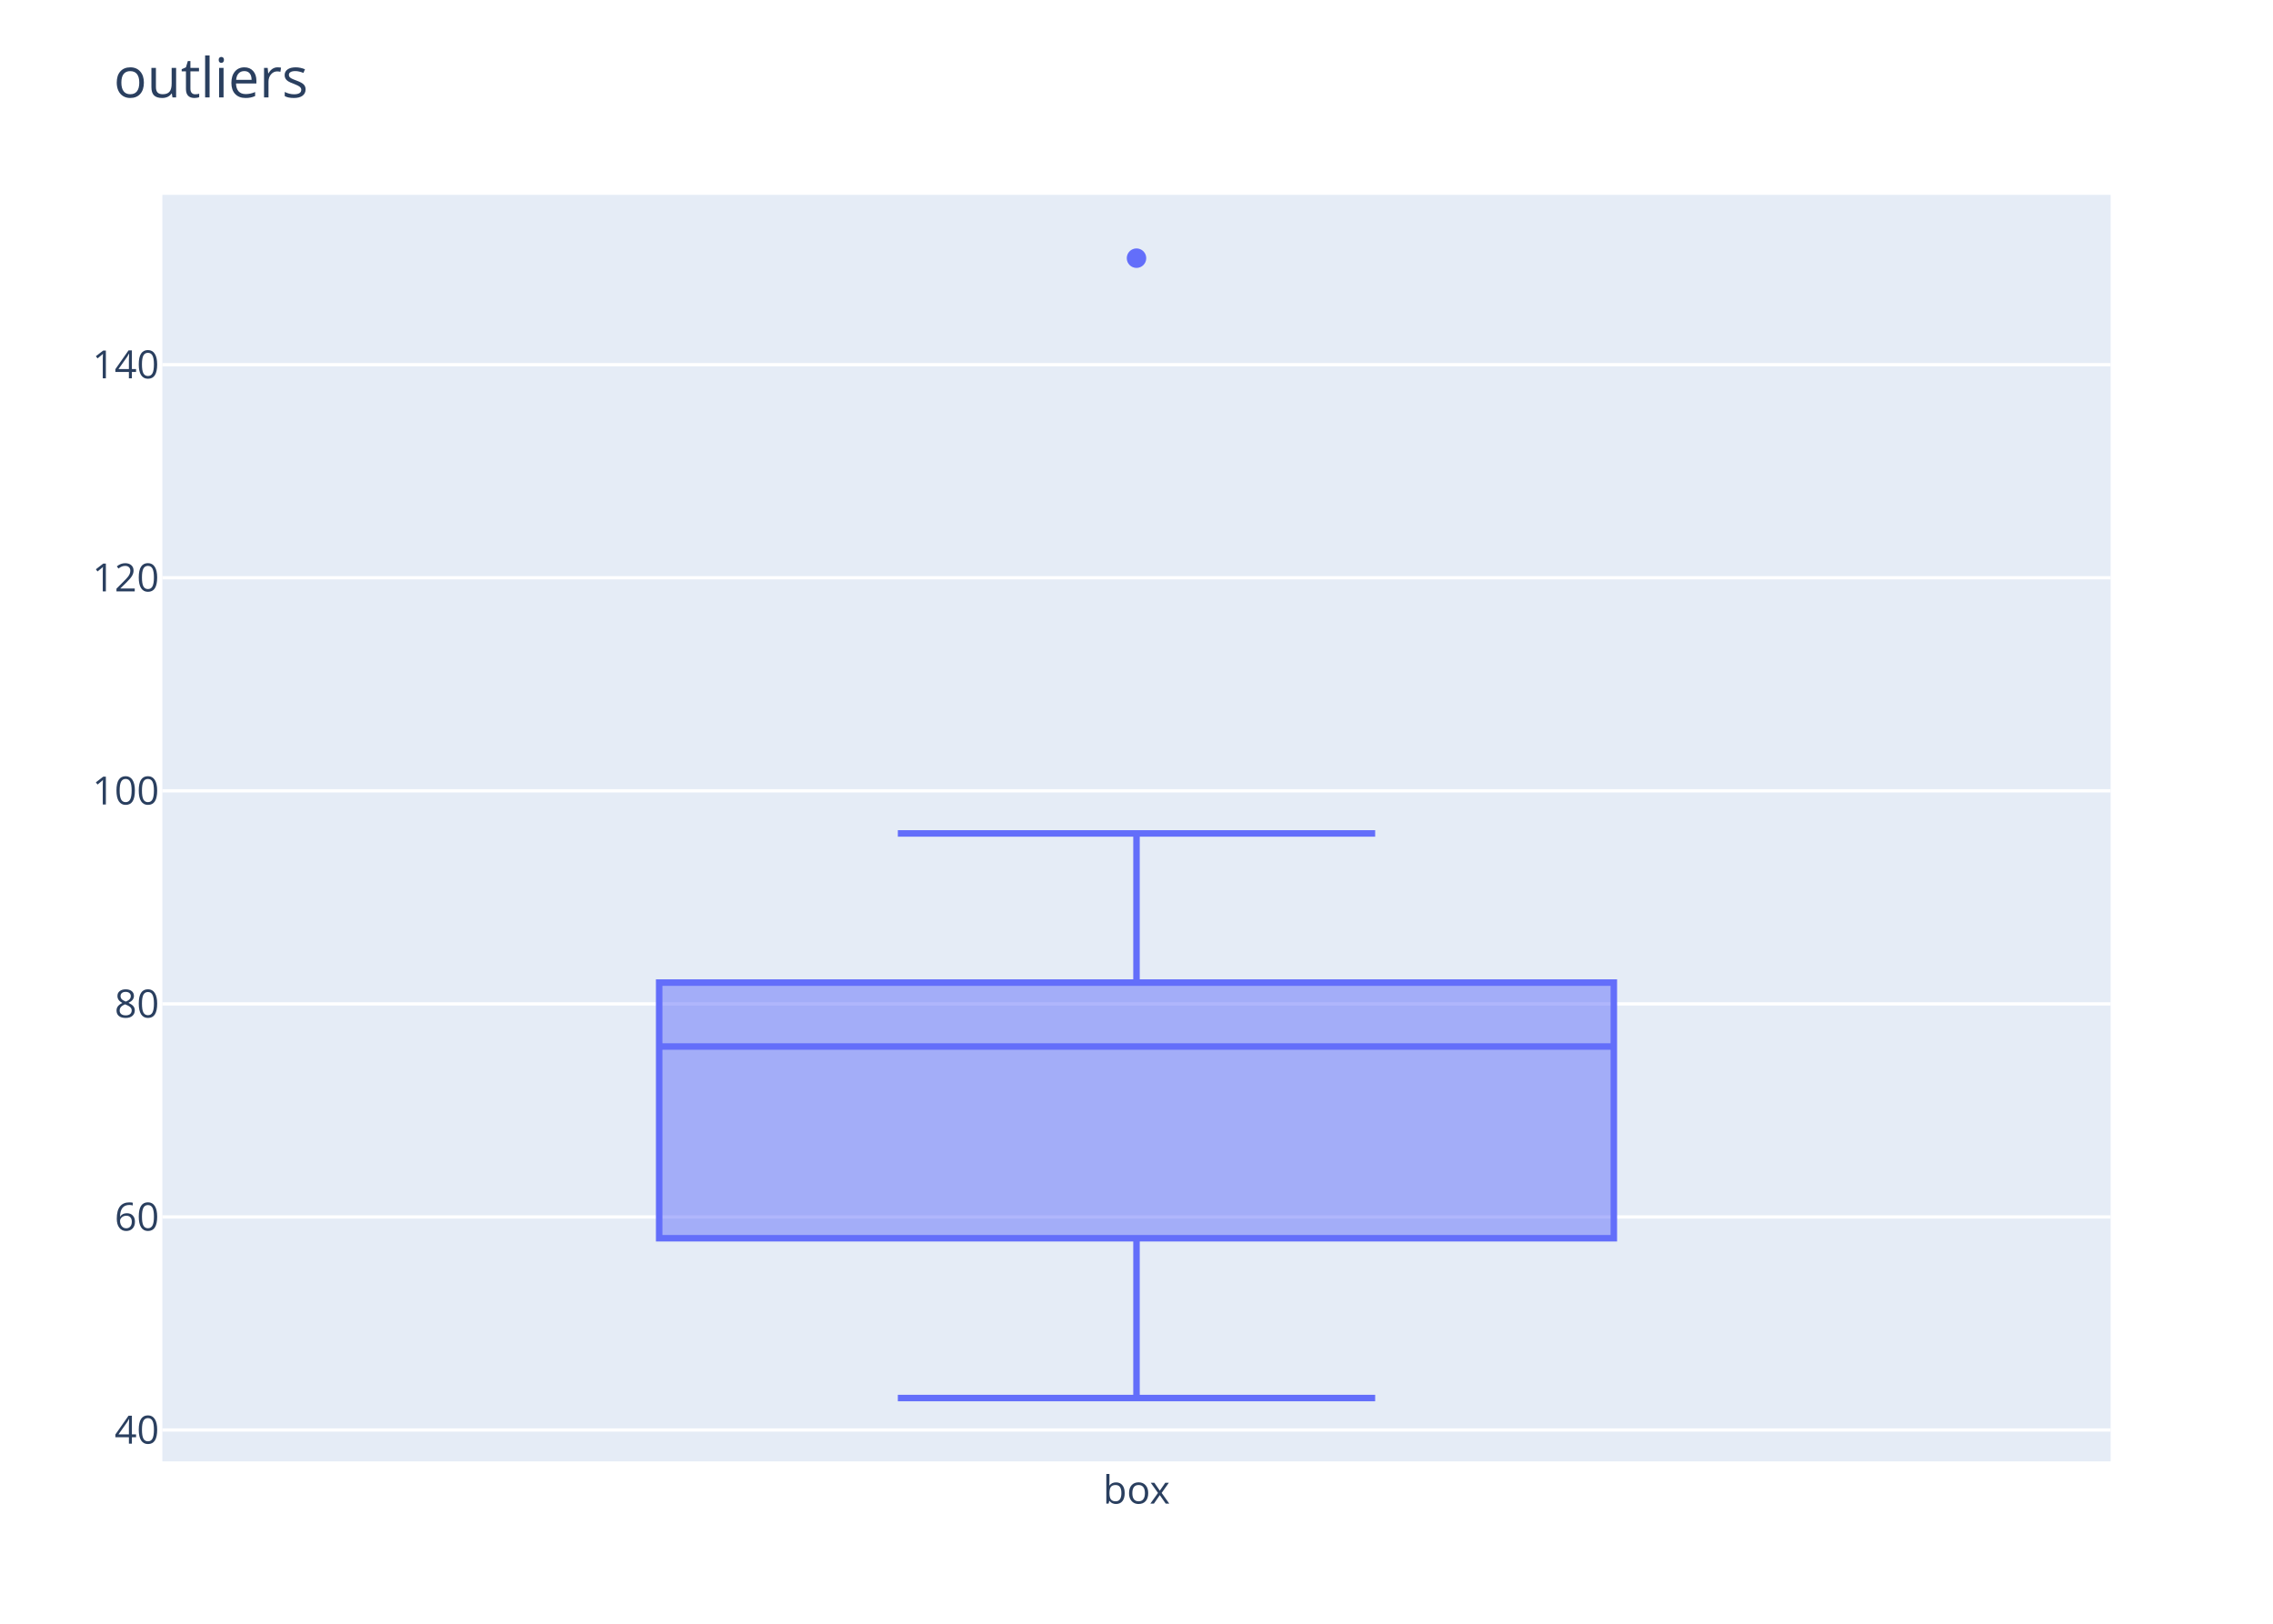
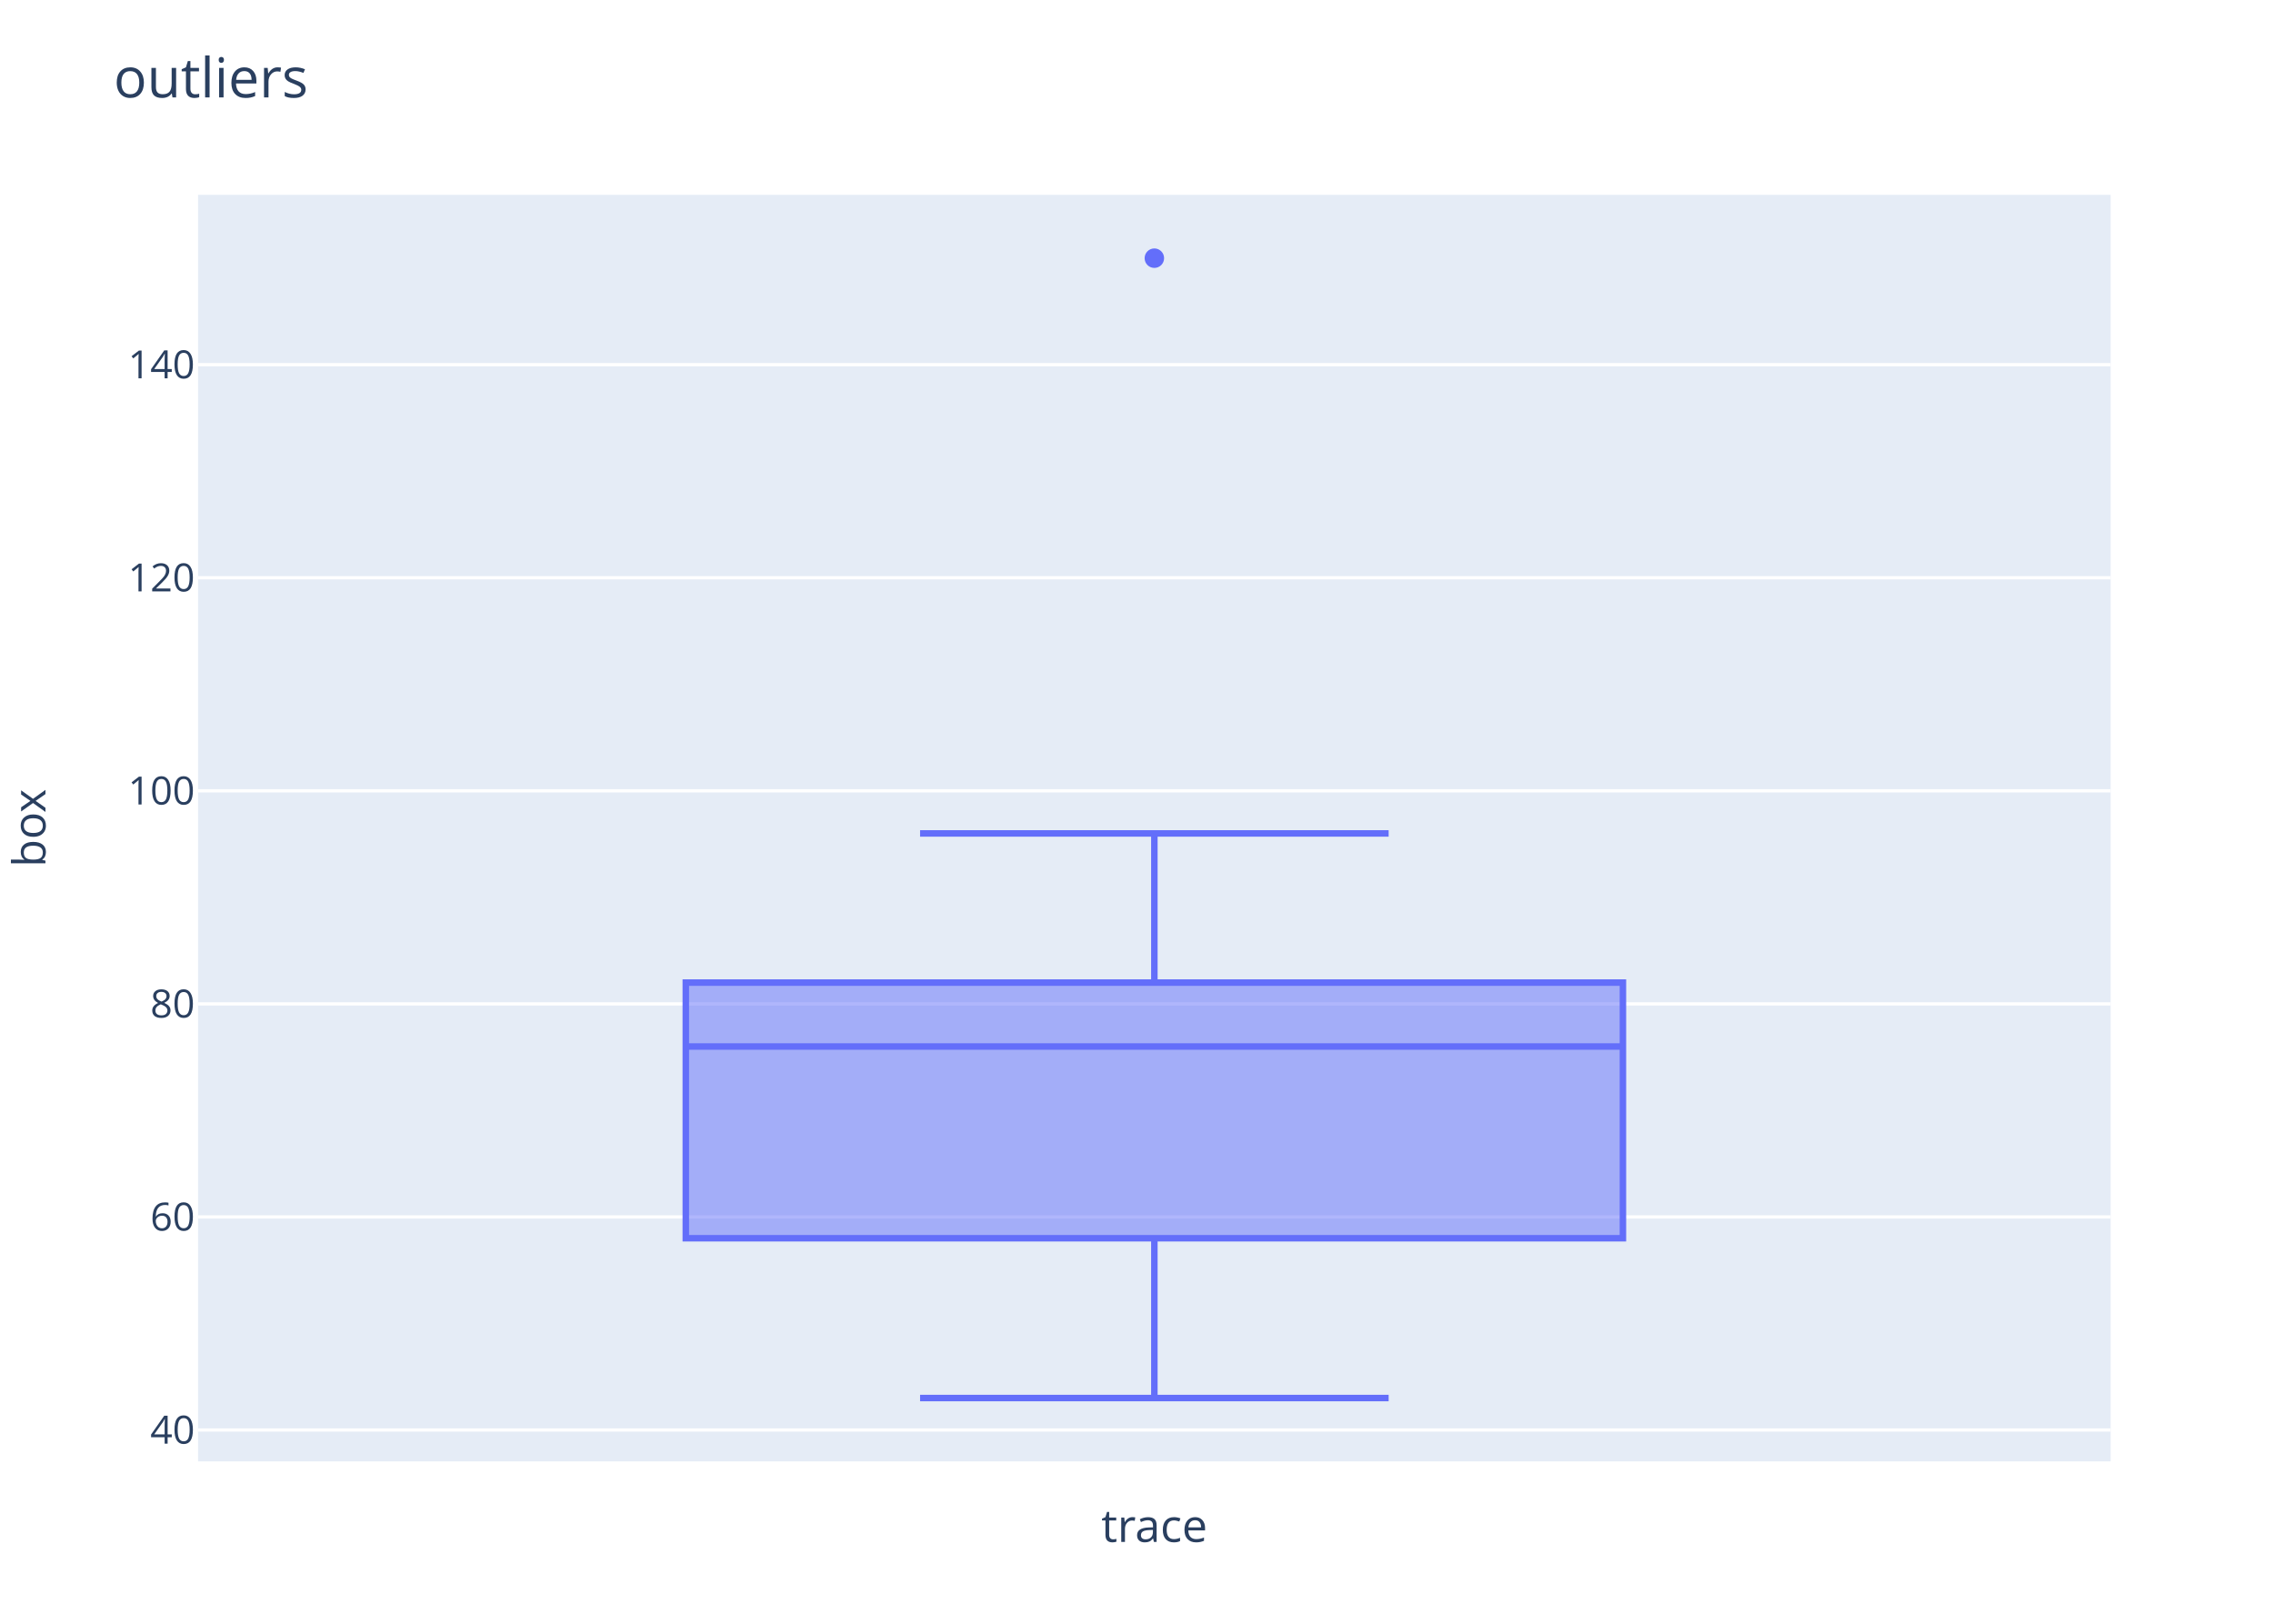
<svg xmlns="http://www.w3.org/2000/svg" class="main-svg" width="700" height="500" viewBox="0 0 700 500">
  <rect x="0" y="0" width="700" height="500" style="fill: rgb(255, 255, 255); fill-opacity: 1;" />
  <defs id="id-1">
    <g class="clips">
      <clipPath id="id-2" class="plotclip">
-         <rect width="600" height="390" />
+         <rect width="589" height="390" />
      </clipPath>
      <clipPath class="axesclip" id="id-3">
-         <rect x="50" y="0" width="600" height="500" />
+         <rect x="61" y="0" width="589" height="500" />
      </clipPath>
      <clipPath class="axesclip" id="id-4">
        <rect x="0" y="60" width="700" height="390" />
      </clipPath>
      <clipPath class="axesclip" id="id-5">
-         <rect x="50" y="60" width="600" height="390" />
+         <rect x="61" y="60" width="589" height="390" />
      </clipPath>
    </g>
    <g class="gradients" />
  </defs>
  <g class="bglayer">
-     <rect class="bg" x="50" y="60" width="600" height="390" style="fill: rgb(229, 236, 246); fill-opacity: 1; stroke-width: 0;" />
+     <rect class="bg" x="61" y="60" width="589" height="390" style="fill: rgb(229, 236, 246); fill-opacity: 1; stroke-width: 0;" />
  </g>
  <g class="layer-below">
    <g class="imagelayer" />
    <g class="shapelayer" />
  </g>
  <g class="cartesianlayer">
    <g class="subplot xy">
      <g class="layer-subplot">
        <g class="shapelayer" />
        <g class="imagelayer" />
      </g>
      <g class="gridlayer">
        <g class="x" />
        <g class="y">
-           <path class="ygrid crisp" transform="translate(0,440.34)" d="M50,0h600" style="stroke: rgb(255, 255, 255); stroke-opacity: 1; stroke-width: 1px;" />
-           <path class="ygrid crisp" transform="translate(0,374.73)" d="M50,0h600" style="stroke: rgb(255, 255, 255); stroke-opacity: 1; stroke-width: 1px;" />
-           <path class="ygrid crisp" transform="translate(0,309.13)" d="M50,0h600" style="stroke: rgb(255, 255, 255); stroke-opacity: 1; stroke-width: 1px;" />
-           <path class="ygrid crisp" transform="translate(0,243.52)" d="M50,0h600" style="stroke: rgb(255, 255, 255); stroke-opacity: 1; stroke-width: 1px;" />
-           <path class="ygrid crisp" transform="translate(0,177.91)" d="M50,0h600" style="stroke: rgb(255, 255, 255); stroke-opacity: 1; stroke-width: 1px;" />
-           <path class="ygrid crisp" transform="translate(0,112.3)" d="M50,0h600" style="stroke: rgb(255, 255, 255); stroke-opacity: 1; stroke-width: 1px;" />
+           <path class="ygrid crisp" transform="translate(0,440.34)" d="M61,0h589" style="stroke: rgb(255, 255, 255); stroke-opacity: 1; stroke-width: 1px;" />
+           <path class="ygrid crisp" transform="translate(0,374.73)" d="M61,0h589" style="stroke: rgb(255, 255, 255); stroke-opacity: 1; stroke-width: 1px;" />
+           <path class="ygrid crisp" transform="translate(0,309.13)" d="M61,0h589" style="stroke: rgb(255, 255, 255); stroke-opacity: 1; stroke-width: 1px;" />
+           <path class="ygrid crisp" transform="translate(0,243.52)" d="M61,0h589" style="stroke: rgb(255, 255, 255); stroke-opacity: 1; stroke-width: 1px;" />
+           <path class="ygrid crisp" transform="translate(0,177.91)" d="M61,0h589" style="stroke: rgb(255, 255, 255); stroke-opacity: 1; stroke-width: 1px;" />
+           <path class="ygrid crisp" transform="translate(0,112.3)" d="M61,0h589" style="stroke: rgb(255, 255, 255); stroke-opacity: 1; stroke-width: 1px;" />
        </g>
      </g>
      <g class="zerolinelayer" />
      <path class="xlines-below" />
      <path class="ylines-below" />
      <g class="overlines-below" />
      <g class="xaxislayer-below" />
      <g class="yaxislayer-below" />
      <g class="overaxes-below" />
-       <g class="plot" transform="translate(50,60)" clip-path="url('#id-2')">
+       <g class="plot" transform="translate(61,60)" clip-path="url('#id-2')">
        <g class="boxlayer mlayer">
          <g class="trace boxes" style="opacity: 1;">
-             <path class="box" d="M153,262.25H447M153,321.29H447V242.57H153ZM300,321.29V370.5M300,242.57V196.64M226.5,370.5H373.5M226.5,196.64H373.5" style="vector-effect: non-scaling-stroke; stroke-width: 2px; stroke: rgb(99, 110, 250); stroke-opacity: 1; fill: rgb(99, 110, 250); fill-opacity: 0.5;" />
+             <path class="box" d="M150.2,262.25H438.8M150.2,321.29H438.8V242.57H150.2ZM294.5,321.29V370.5M294.5,242.57V196.64M222.35,370.5H366.65M222.35,196.64H366.65" style="vector-effect: non-scaling-stroke; stroke-width: 2px; stroke: rgb(99, 110, 250); stroke-opacity: 1; fill: rgb(99, 110, 250); fill-opacity: 0.5;" />
            <g class="points">
-               <path class="point" transform="translate(300,19.5)" d="M3,0A3,3 0 1,1 0,-3A3,3 0 0,1 3,0Z" style="opacity: 1; stroke-width: 0px; fill: rgb(99, 110, 250); fill-opacity: 1;" />
+               <path class="point" transform="translate(294.5,19.5)" d="M3,0A3,3 0 1,1 0,-3A3,3 0 0,1 3,0Z" style="opacity: 1; stroke-width: 0px; fill: rgb(99, 110, 250); fill-opacity: 1;" />
            </g>
          </g>
        </g>
      </g>
      <g class="overplot" />
      <path class="xlines-above crisp" d="M0,0" style="fill: none;" />
      <path class="ylines-above crisp" d="M0,0" style="fill: none;" />
      <g class="overlines-above" />
      <g class="xaxislayer-above">
        <g class="xtick">
-           <text text-anchor="middle" x="0" y="463" transform="translate(350,0)" style="font-family: 'Open Sans', verdana, arial, sans-serif; font-size: 12px; fill: rgb(42, 63, 95); fill-opacity: 1; white-space: pre;">
- box</text>
+           <text text-anchor="middle" x="0" y="463" transform="translate(355.5,0)" style="font-family: 'Open Sans', verdana, arial, sans-serif; font-size: 12px; fill: rgb(42, 63, 95); fill-opacity: 1; white-space: pre;">
+ </text>
        </g>
      </g>
      <g class="yaxislayer-above">
        <g class="ytick">
-           <text text-anchor="end" x="49" y="4.2" transform="translate(0,440.34)" style="font-family: 'Open Sans', verdana, arial, sans-serif; font-size: 12px; fill: rgb(42, 63, 95); fill-opacity: 1; white-space: pre;">
+           <text text-anchor="end" x="60" y="4.2" transform="translate(0,440.34)" style="font-family: 'Open Sans', verdana, arial, sans-serif; font-size: 12px; fill: rgb(42, 63, 95); fill-opacity: 1; white-space: pre;">
40</text>
        </g>
        <g class="ytick">
-           <text text-anchor="end" x="49" y="4.2" transform="translate(0,374.73)" style="font-family: 'Open Sans', verdana, arial, sans-serif; font-size: 12px; fill: rgb(42, 63, 95); fill-opacity: 1; white-space: pre;">
+           <text text-anchor="end" x="60" y="4.2" transform="translate(0,374.73)" style="font-family: 'Open Sans', verdana, arial, sans-serif; font-size: 12px; fill: rgb(42, 63, 95); fill-opacity: 1; white-space: pre;">
60</text>
        </g>
        <g class="ytick">
-           <text text-anchor="end" x="49" y="4.2" transform="translate(0,309.13)" style="font-family: 'Open Sans', verdana, arial, sans-serif; font-size: 12px; fill: rgb(42, 63, 95); fill-opacity: 1; white-space: pre;">
+           <text text-anchor="end" x="60" y="4.2" transform="translate(0,309.13)" style="font-family: 'Open Sans', verdana, arial, sans-serif; font-size: 12px; fill: rgb(42, 63, 95); fill-opacity: 1; white-space: pre;">
80</text>
        </g>
        <g class="ytick">
-           <text text-anchor="end" x="49" y="4.2" transform="translate(0,243.52)" style="font-family: 'Open Sans', verdana, arial, sans-serif; font-size: 12px; fill: rgb(42, 63, 95); fill-opacity: 1; white-space: pre;">
+           <text text-anchor="end" x="60" y="4.2" transform="translate(0,243.52)" style="font-family: 'Open Sans', verdana, arial, sans-serif; font-size: 12px; fill: rgb(42, 63, 95); fill-opacity: 1; white-space: pre;">
100</text>
        </g>
        <g class="ytick">
-           <text text-anchor="end" x="49" y="4.2" transform="translate(0,177.91)" style="font-family: 'Open Sans', verdana, arial, sans-serif; font-size: 12px; fill: rgb(42, 63, 95); fill-opacity: 1; white-space: pre;">
+           <text text-anchor="end" x="60" y="4.2" transform="translate(0,177.91)" style="font-family: 'Open Sans', verdana, arial, sans-serif; font-size: 12px; fill: rgb(42, 63, 95); fill-opacity: 1; white-space: pre;">
120</text>
        </g>
        <g class="ytick">
-           <text text-anchor="end" x="49" y="4.2" transform="translate(0,112.3)" style="font-family: 'Open Sans', verdana, arial, sans-serif; font-size: 12px; fill: rgb(42, 63, 95); fill-opacity: 1; white-space: pre;">
+           <text text-anchor="end" x="60" y="4.2" transform="translate(0,112.3)" style="font-family: 'Open Sans', verdana, arial, sans-serif; font-size: 12px; fill: rgb(42, 63, 95); fill-opacity: 1; white-space: pre;">
140</text>
        </g>
      </g>
      <g class="overaxes-above" />
    </g>
  </g>
  <g class="polarlayer" />
  <g class="ternarylayer" />
  <g class="geolayer" />
  <g class="funnelarealayer" />
  <g class="pielayer" />
  <g class="treemaplayer" />
  <g class="sunburstlayer" />
  <g class="glimages" />
  <defs id="id-6">
    <g class="clips" />
  </defs>
  <g class="layer-above">
    <g class="imagelayer" />
    <g class="shapelayer" />
  </g>
  <g class="infolayer">
    <g class="g-gtitle">
      <text class="gtitle" x="35" y="30" text-anchor="start" dy="0em" style="font-family: 'Open Sans', verdana, arial, sans-serif; font-size: 17px; fill: rgb(42, 63, 95); opacity: 1; font-weight: normal; white-space: pre;">
outliers</text>
    </g>
-     <g class="g-xtitle" />
-     <g class="g-ytitle" />
+     <g class="g-xtitle">
+       <text class="xtitle" x="355.5" y="474.8" text-anchor="middle" style="font-family: 'Open Sans', verdana, arial, sans-serif; font-size: 14px; fill: rgb(42, 63, 95); opacity: 1; font-weight: normal; white-space: pre;">
+ trace</text>
+     </g>
+     <g class="g-ytitle" transform="translate(1.69043,0)">
+       <text class="ytitle" transform="rotate(-90,12.30938,255)" x="12.309" y="255" text-anchor="middle" style="font-family: 'Open Sans', verdana, arial, sans-serif; font-size: 14px; fill: rgb(42, 63, 95); opacity: 1; font-weight: normal; white-space: pre;">
+ box</text>
+     </g>
  </g>
</svg>
